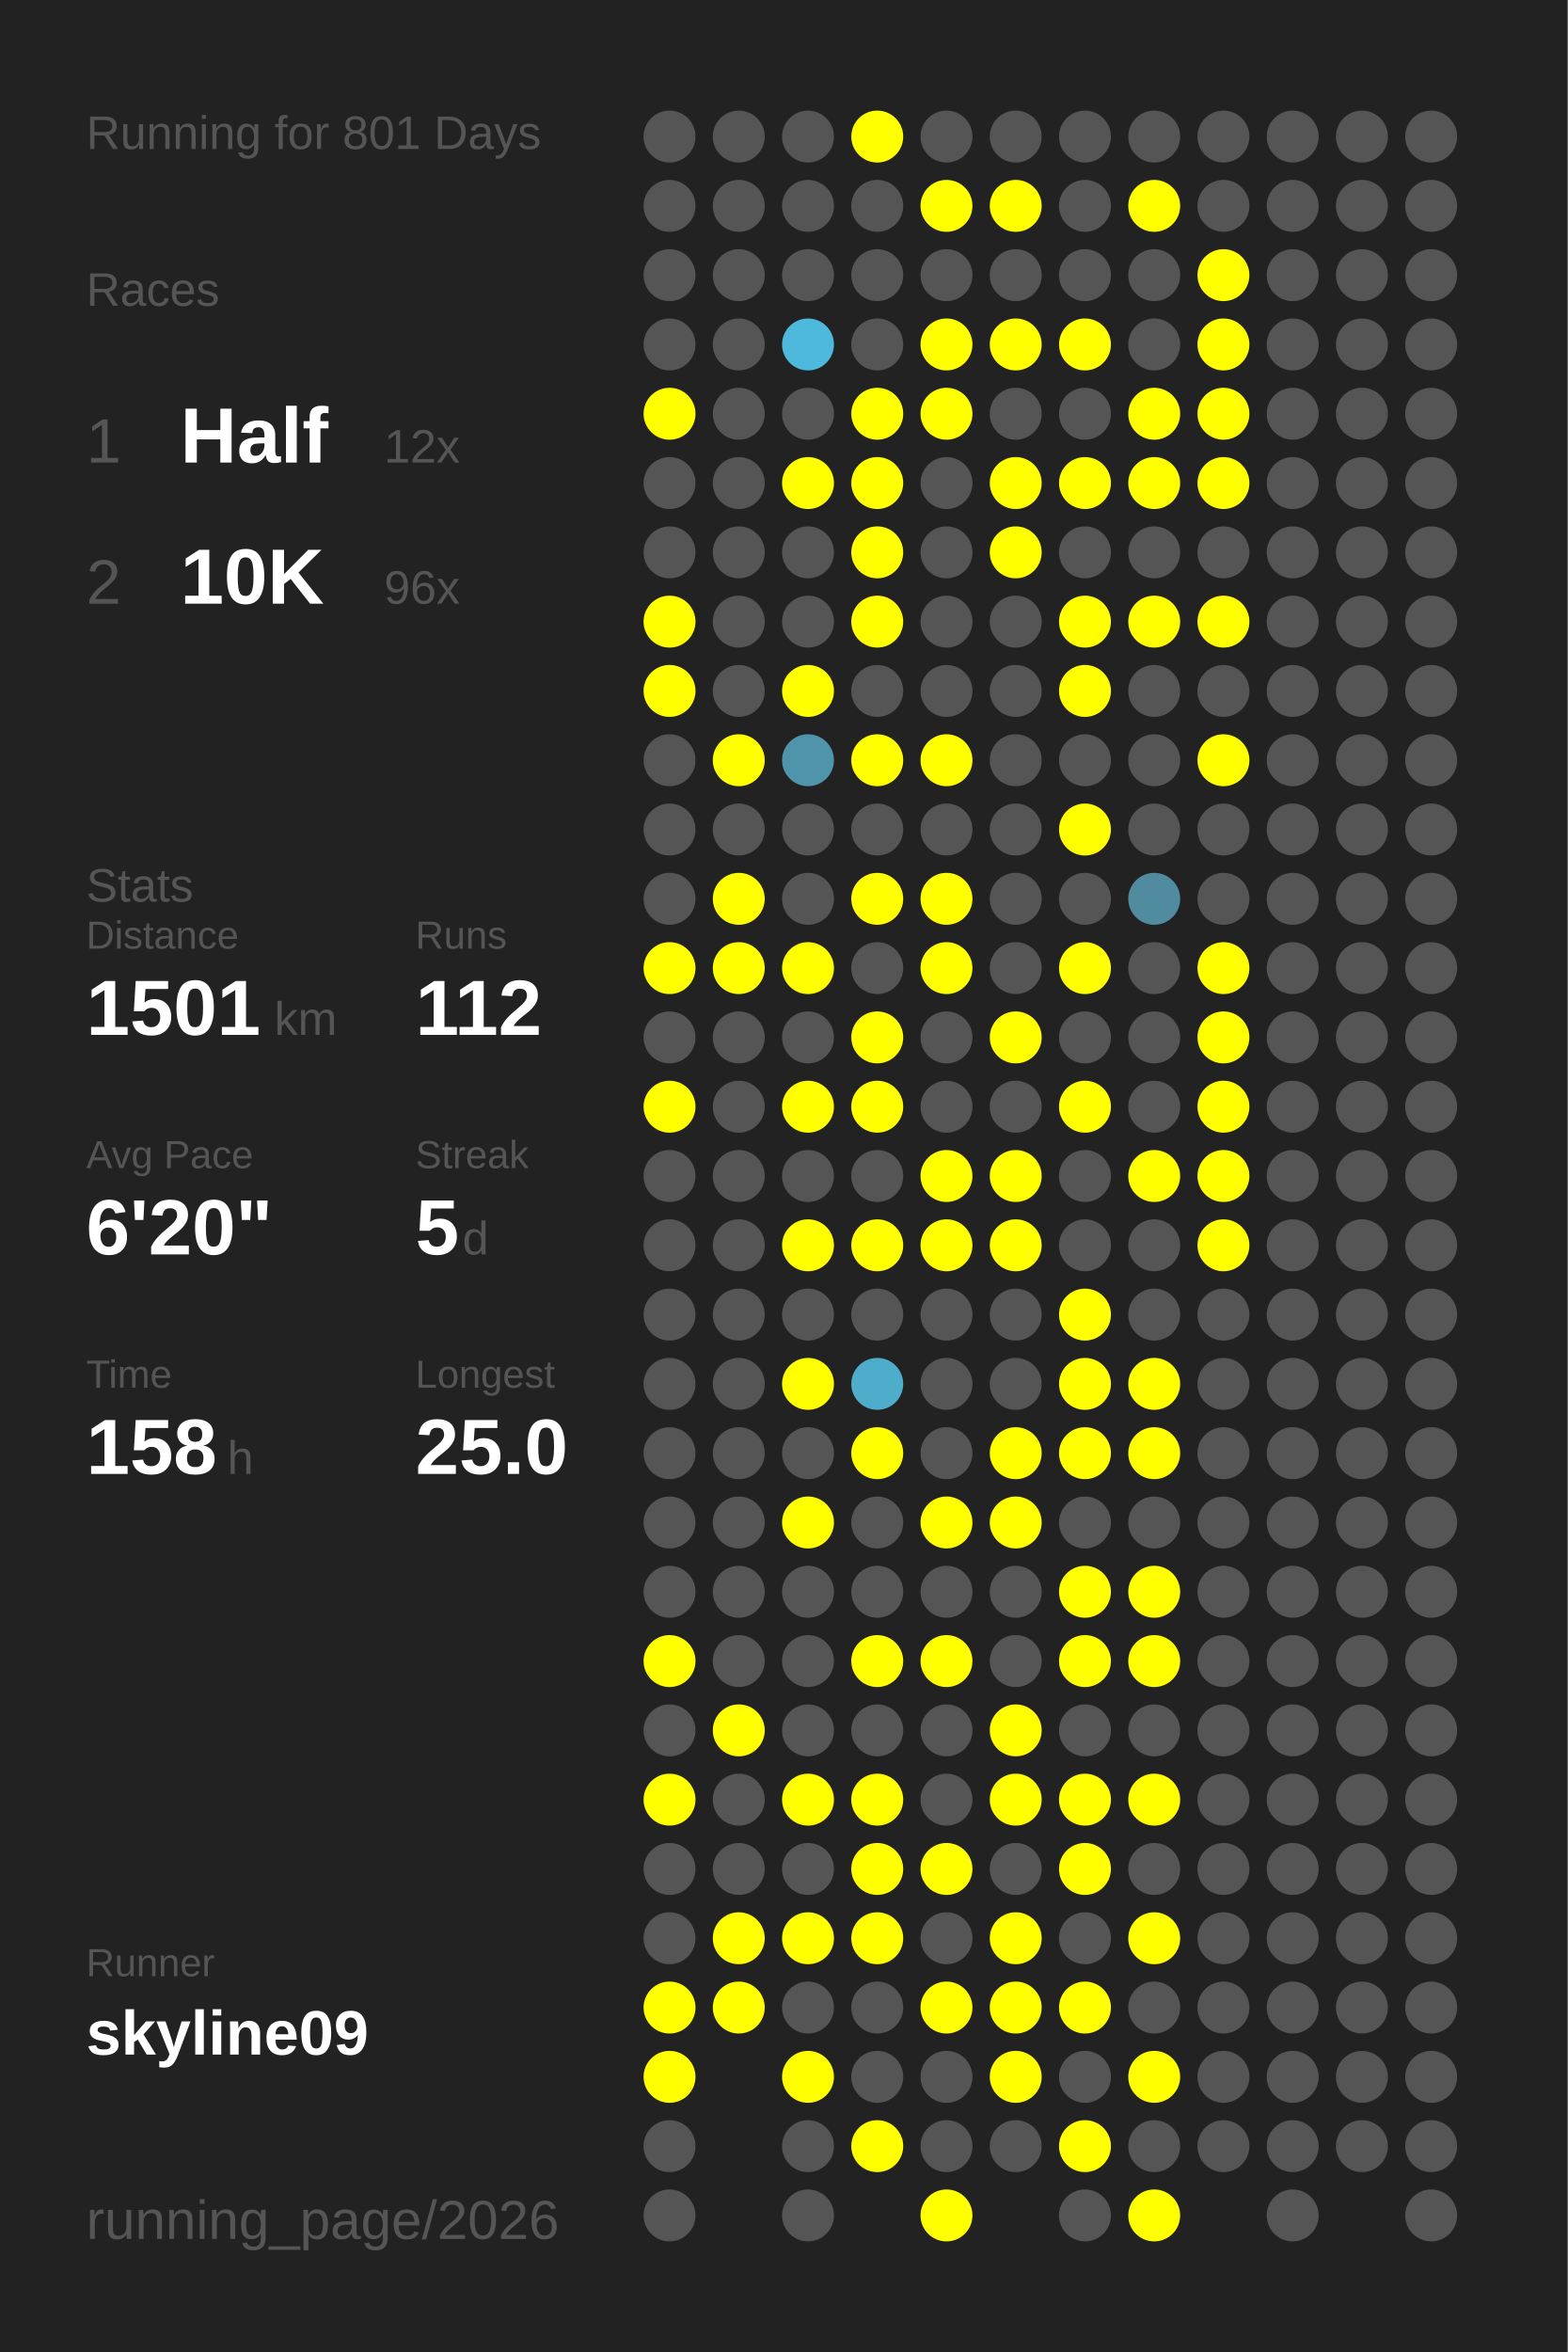
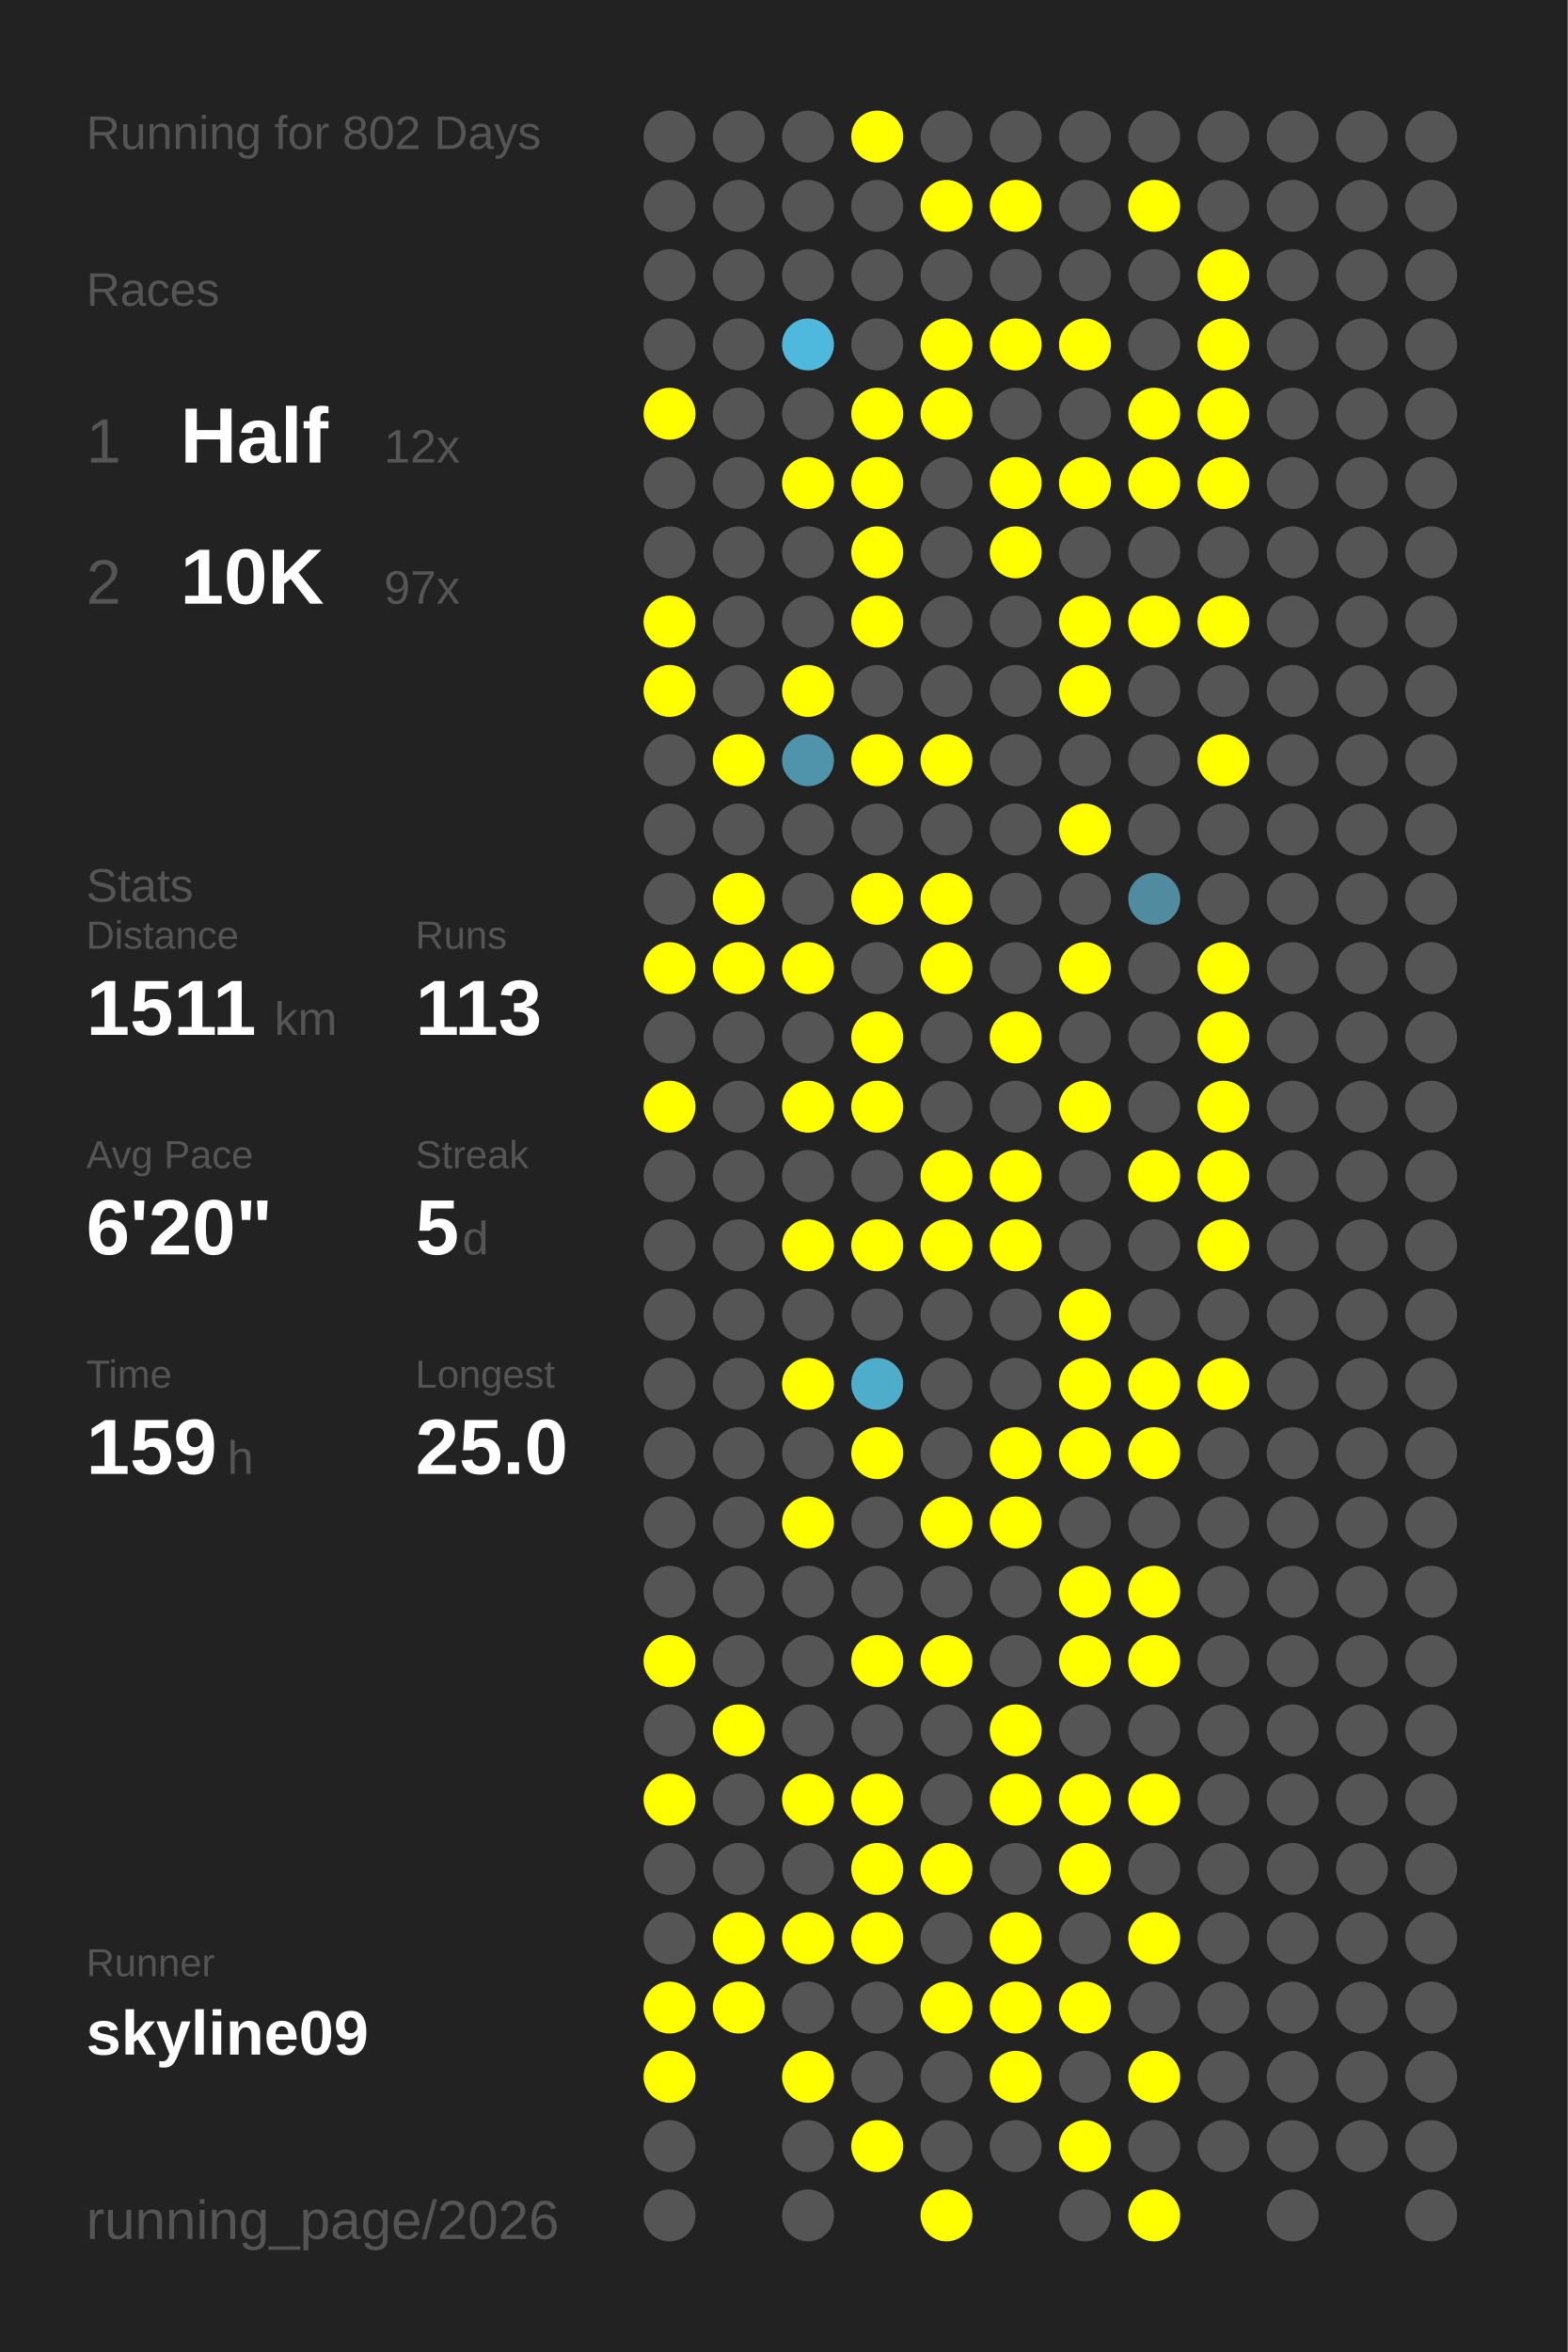
<svg xmlns="http://www.w3.org/2000/svg" baseProfile="full" height="300mm" version="1.1" viewBox="0,0,200,300" width="200mm">
  <defs />
  <rect fill="#222222" height="300" width="200" x="0" y="0" />
-   <text fill="#555555" style="font-size:6px; font-family:Arial;" x="11" y="19">Running for 801 Days</text>
+   <text fill="#555555" style="font-size:6px; font-family:Arial;" x="11" y="19">Running for 802 Days</text>
  <text fill="#555555" style="font-size:6px; font-family:Arial;" x="11" y="39">Races</text>
  <text fill="#555555" style="font-size:8px; font-family:Arial;" x="11" y="59">1</text>
  <text fill="#FFFFFF" style="font-size:10px; font-family:Arial; font-weight:bold;" x="23" y="59">Half</text>
  <text fill="#555555" style="font-size:6px; font-family:Arial;" x="49" y="59">12x</text>
  <text fill="#555555" style="font-size:8px; font-family:Arial;" x="11" y="77">2</text>
  <text fill="#FFFFFF" style="font-size:10px; font-family:Arial; font-weight:bold;" x="23" y="77">10K</text>
-   <text fill="#555555" style="font-size:6px; font-family:Arial;" x="49" y="77">96x</text>
+   <text fill="#555555" style="font-size:6px; font-family:Arial;" x="49" y="77">97x</text>
  <text fill="#555555" style="font-size:6px; font-family:Arial;" x="11" y="115">Stats</text>
  <text fill="#555555" style="font-size:5px; font-family:Arial;" x="11" y="121">Distance</text>
-   <text fill="#FFFFFF" style="font-size:10px; font-family:Arial; font-weight:bold;" x="11" y="132">1501</text>
+   <text fill="#FFFFFF" style="font-size:10px; font-family:Arial; font-weight:bold;" x="11" y="132">1511</text>
  <text fill="#555555" style="font-size:6px; font-family:Arial;" x="35" y="132">km</text>
  <text fill="#555555" style="font-size:5px; font-family:Arial;" x="53" y="121">Runs</text>
-   <text fill="#FFFFFF" style="font-size:10px; font-family:Arial; font-weight:bold;" x="53" y="132">112</text>
+   <text fill="#FFFFFF" style="font-size:10px; font-family:Arial; font-weight:bold;" x="53" y="132">113</text>
  <text fill="#555555" style="font-size:5px; font-family:Arial;" x="11" y="149">Avg Pace</text>
  <text fill="#FFFFFF" style="font-size:10px; font-family:Arial; font-weight:bold;" x="11" y="160">6'20"</text>
  <text fill="#555555" style="font-size:5px; font-family:Arial;" x="53" y="149">Streak</text>
  <text fill="#FFFFFF" style="font-size:10px; font-family:Arial; font-weight:bold;" x="53" y="160">5</text>
  <text fill="#555555" style="font-size:6px; font-family:Arial;" x="59" y="160">d</text>
  <text fill="#555555" style="font-size:5px; font-family:Arial;" x="11" y="177">Time</text>
-   <text fill="#FFFFFF" style="font-size:10px; font-family:Arial; font-weight:bold;" x="11" y="188">158</text>
+   <text fill="#FFFFFF" style="font-size:10px; font-family:Arial; font-weight:bold;" x="11" y="188">159</text>
  <text fill="#555555" style="font-size:6px; font-family:Arial;" x="29" y="188">h</text>
  <text fill="#555555" style="font-size:5px; font-family:Arial;" x="53" y="177">Longest</text>
  <text fill="#FFFFFF" style="font-size:10px; font-family:Arial; font-weight:bold;" x="53" y="188">25.0</text>
  <text fill="#555555" style="font-size:5px; font-family:Arial;" x="11" y="252.065">Runner</text>
  <text fill="#FFFFFF" style="font-size:8px; font-family:Arial; font-weight:bold;" x="11" y="262.065">skyline09</text>
  <text fill="#555555" style="font-size:7px; font-family:Arial;" x="11" y="285.581">running_page/2026</text>
  <circle cx="85.417" cy="17.419" fill="#555555" r="3.312" />
  <circle cx="85.417" cy="26.258" fill="#555555" r="3.312" />
  <circle cx="85.417" cy="35.097" fill="#555555" r="3.312" />
  <circle cx="85.417" cy="43.935" fill="#555555" r="3.312" />
  <circle cx="85.417" cy="52.774" fill="#FFFF00" r="3.312" />
  <circle cx="85.417" cy="61.613" fill="#555555" r="3.312" />
  <circle cx="85.417" cy="70.452" fill="#555555" r="3.312" />
  <circle cx="85.417" cy="79.29" fill="#FFFF00" r="3.312" />
  <circle cx="85.417" cy="88.129" fill="#FFFF00" r="3.312" />
  <circle cx="85.417" cy="96.968" fill="#555555" r="3.312" />
  <circle cx="85.417" cy="105.806" fill="#555555" r="3.312" />
  <circle cx="85.417" cy="114.645" fill="#555555" r="3.312" />
  <circle cx="85.417" cy="123.484" fill="#FFFF00" r="3.312" />
  <circle cx="85.417" cy="132.323" fill="#555555" r="3.312" />
  <circle cx="85.417" cy="141.161" fill="#FFFF00" r="3.312" />
  <circle cx="85.417" cy="150" fill="#555555" r="3.312" />
  <circle cx="85.417" cy="158.839" fill="#555555" r="3.312" />
  <circle cx="85.417" cy="167.677" fill="#555555" r="3.312" />
  <circle cx="85.417" cy="176.516" fill="#555555" r="3.312" />
  <circle cx="85.417" cy="185.355" fill="#555555" r="3.312" />
  <circle cx="85.417" cy="194.194" fill="#555555" r="3.312" />
  <circle cx="85.417" cy="203.032" fill="#555555" r="3.312" />
  <circle cx="85.417" cy="211.871" fill="#FFFF00" r="3.312" />
  <circle cx="85.417" cy="220.71" fill="#555555" r="3.312" />
  <circle cx="85.417" cy="229.548" fill="#FFFF00" r="3.312" />
  <circle cx="85.417" cy="238.387" fill="#555555" r="3.312" />
  <circle cx="85.417" cy="247.226" fill="#555555" r="3.312" />
  <circle cx="85.417" cy="256.065" fill="#FFFF00" r="3.312" />
  <circle cx="85.417" cy="264.903" fill="#FFFF00" r="3.312" />
  <circle cx="85.417" cy="273.742" fill="#555555" r="3.312" />
  <circle cx="85.417" cy="282.581" fill="#555555" r="3.312" />
  <circle cx="94.25" cy="17.419" fill="#555555" r="3.312" />
  <circle cx="94.25" cy="26.258" fill="#555555" r="3.312" />
  <circle cx="94.25" cy="35.097" fill="#555555" r="3.312" />
  <circle cx="94.25" cy="43.935" fill="#555555" r="3.312" />
  <circle cx="94.25" cy="52.774" fill="#555555" r="3.312" />
  <circle cx="94.25" cy="61.613" fill="#555555" r="3.312" />
  <circle cx="94.25" cy="70.452" fill="#555555" r="3.312" />
  <circle cx="94.25" cy="79.29" fill="#555555" r="3.312" />
  <circle cx="94.25" cy="88.129" fill="#555555" r="3.312" />
  <circle cx="94.25" cy="96.968" fill="#FFFF00" r="3.312" />
  <circle cx="94.25" cy="105.806" fill="#555555" r="3.312" />
  <circle cx="94.25" cy="114.645" fill="#FFFF00" r="3.312" />
  <circle cx="94.25" cy="123.484" fill="#FFFF00" r="3.312" />
  <circle cx="94.25" cy="132.323" fill="#555555" r="3.312" />
  <circle cx="94.25" cy="141.161" fill="#555555" r="3.312" />
  <circle cx="94.25" cy="150" fill="#555555" r="3.312" />
  <circle cx="94.25" cy="158.839" fill="#555555" r="3.312" />
  <circle cx="94.25" cy="167.677" fill="#555555" r="3.312" />
  <circle cx="94.25" cy="176.516" fill="#555555" r="3.312" />
  <circle cx="94.25" cy="185.355" fill="#555555" r="3.312" />
  <circle cx="94.25" cy="194.194" fill="#555555" r="3.312" />
  <circle cx="94.25" cy="203.032" fill="#555555" r="3.312" />
  <circle cx="94.25" cy="211.871" fill="#555555" r="3.312" />
  <circle cx="94.25" cy="220.71" fill="#FFFF00" r="3.312" />
  <circle cx="94.25" cy="229.548" fill="#555555" r="3.312" />
  <circle cx="94.25" cy="238.387" fill="#555555" r="3.312" />
  <circle cx="94.25" cy="247.226" fill="#FFFF00" r="3.312" />
  <circle cx="94.25" cy="256.065" fill="#FFFF00" r="3.312" />
  <circle cx="103.083" cy="17.419" fill="#555555" r="3.312" />
  <circle cx="103.083" cy="26.258" fill="#555555" r="3.312" />
  <circle cx="103.083" cy="35.097" fill="#555555" r="3.312" />
  <circle cx="103.083" cy="43.935" fill="#4eb9dd" r="3.312" />
  <circle cx="103.083" cy="52.774" fill="#555555" r="3.312" />
  <circle cx="103.083" cy="61.613" fill="#FFFF00" r="3.312" />
  <circle cx="103.083" cy="70.452" fill="#555555" r="3.312" />
  <circle cx="103.083" cy="79.29" fill="#555555" r="3.312" />
  <circle cx="103.083" cy="88.129" fill="#FFFF00" r="3.312" />
  <circle cx="103.083" cy="96.968" fill="#5094ab" r="3.312" />
  <circle cx="103.083" cy="105.806" fill="#555555" r="3.312" />
  <circle cx="103.083" cy="114.645" fill="#555555" r="3.312" />
  <circle cx="103.083" cy="123.484" fill="#FFFF00" r="3.312" />
  <circle cx="103.083" cy="132.323" fill="#555555" r="3.312" />
  <circle cx="103.083" cy="141.161" fill="#FFFF00" r="3.312" />
  <circle cx="103.083" cy="150" fill="#555555" r="3.312" />
  <circle cx="103.083" cy="158.839" fill="#FFFF00" r="3.312" />
  <circle cx="103.083" cy="167.677" fill="#555555" r="3.312" />
  <circle cx="103.083" cy="176.516" fill="#FFFF00" r="3.312" />
  <circle cx="103.083" cy="185.355" fill="#555555" r="3.312" />
  <circle cx="103.083" cy="194.194" fill="#FFFF00" r="3.312" />
  <circle cx="103.083" cy="203.032" fill="#555555" r="3.312" />
  <circle cx="103.083" cy="211.871" fill="#555555" r="3.312" />
  <circle cx="103.083" cy="220.71" fill="#555555" r="3.312" />
  <circle cx="103.083" cy="229.548" fill="#FFFF00" r="3.312" />
  <circle cx="103.083" cy="238.387" fill="#555555" r="3.312" />
  <circle cx="103.083" cy="247.226" fill="#FFFF00" r="3.312" />
  <circle cx="103.083" cy="256.065" fill="#555555" r="3.312" />
  <circle cx="103.083" cy="264.903" fill="#FFFF00" r="3.312" />
  <circle cx="103.083" cy="273.742" fill="#555555" r="3.312" />
  <circle cx="103.083" cy="282.581" fill="#555555" r="3.312" />
  <circle cx="111.917" cy="17.419" fill="#FFFF00" r="3.312" />
  <circle cx="111.917" cy="26.258" fill="#555555" r="3.312" />
  <circle cx="111.917" cy="35.097" fill="#555555" r="3.312" />
  <circle cx="111.917" cy="43.935" fill="#555555" r="3.312" />
  <circle cx="111.917" cy="52.774" fill="#FFFF00" r="3.312" />
  <circle cx="111.917" cy="61.613" fill="#FFFF00" r="3.312" />
  <circle cx="111.917" cy="70.452" fill="#FFFF00" r="3.312" />
  <circle cx="111.917" cy="79.29" fill="#FFFF00" r="3.312" />
  <circle cx="111.917" cy="88.129" fill="#555555" r="3.312" />
  <circle cx="111.917" cy="96.968" fill="#FFFF00" r="3.312" />
  <circle cx="111.917" cy="105.806" fill="#555555" r="3.312" />
  <circle cx="111.917" cy="114.645" fill="#FFFF00" r="3.312" />
  <circle cx="111.917" cy="123.484" fill="#555555" r="3.312" />
  <circle cx="111.917" cy="132.323" fill="#FFFF00" r="3.312" />
  <circle cx="111.917" cy="141.161" fill="#FFFF00" r="3.312" />
  <circle cx="111.917" cy="150" fill="#555555" r="3.312" />
  <circle cx="111.917" cy="158.839" fill="#FFFF00" r="3.312" />
  <circle cx="111.917" cy="167.677" fill="#555555" r="3.312" />
  <circle cx="111.917" cy="176.516" fill="#4fadcc" r="3.312" />
  <circle cx="111.917" cy="185.355" fill="#FFFF00" r="3.312" />
  <circle cx="111.917" cy="194.194" fill="#555555" r="3.312" />
  <circle cx="111.917" cy="203.032" fill="#555555" r="3.312" />
  <circle cx="111.917" cy="211.871" fill="#FFFF00" r="3.312" />
  <circle cx="111.917" cy="220.71" fill="#555555" r="3.312" />
  <circle cx="111.917" cy="229.548" fill="#FFFF00" r="3.312" />
  <circle cx="111.917" cy="238.387" fill="#FFFF00" r="3.312" />
  <circle cx="111.917" cy="247.226" fill="#FFFF00" r="3.312" />
  <circle cx="111.917" cy="256.065" fill="#555555" r="3.312" />
  <circle cx="111.917" cy="264.903" fill="#555555" r="3.312" />
  <circle cx="111.917" cy="273.742" fill="#FFFF00" r="3.312" />
  <circle cx="120.75" cy="17.419" fill="#555555" r="3.312" />
  <circle cx="120.75" cy="26.258" fill="#FFFF00" r="3.312" />
  <circle cx="120.75" cy="35.097" fill="#555555" r="3.312" />
  <circle cx="120.75" cy="43.935" fill="#FFFF00" r="3.312" />
  <circle cx="120.75" cy="52.774" fill="#FFFF00" r="3.312" />
  <circle cx="120.75" cy="61.613" fill="#555555" r="3.312" />
  <circle cx="120.75" cy="70.452" fill="#555555" r="3.312" />
  <circle cx="120.75" cy="79.29" fill="#555555" r="3.312" />
  <circle cx="120.75" cy="88.129" fill="#555555" r="3.312" />
  <circle cx="120.75" cy="96.968" fill="#FFFF00" r="3.312" />
  <circle cx="120.75" cy="105.806" fill="#555555" r="3.312" />
  <circle cx="120.75" cy="114.645" fill="#FFFF00" r="3.312" />
  <circle cx="120.75" cy="123.484" fill="#FFFF00" r="3.312" />
  <circle cx="120.75" cy="132.323" fill="#555555" r="3.312" />
  <circle cx="120.75" cy="141.161" fill="#555555" r="3.312" />
  <circle cx="120.75" cy="150" fill="#FFFF00" r="3.312" />
  <circle cx="120.75" cy="158.839" fill="#FFFF00" r="3.312" />
  <circle cx="120.75" cy="167.677" fill="#555555" r="3.312" />
  <circle cx="120.75" cy="176.516" fill="#555555" r="3.312" />
  <circle cx="120.75" cy="185.355" fill="#555555" r="3.312" />
  <circle cx="120.75" cy="194.194" fill="#FFFF00" r="3.312" />
  <circle cx="120.75" cy="203.032" fill="#555555" r="3.312" />
  <circle cx="120.75" cy="211.871" fill="#FFFF00" r="3.312" />
  <circle cx="120.75" cy="220.71" fill="#555555" r="3.312" />
  <circle cx="120.75" cy="229.548" fill="#555555" r="3.312" />
  <circle cx="120.75" cy="238.387" fill="#FFFF00" r="3.312" />
  <circle cx="120.75" cy="247.226" fill="#555555" r="3.312" />
  <circle cx="120.75" cy="256.065" fill="#FFFF00" r="3.312" />
  <circle cx="120.75" cy="264.903" fill="#555555" r="3.312" />
  <circle cx="120.75" cy="273.742" fill="#555555" r="3.312" />
  <circle cx="120.75" cy="282.581" fill="#FFFF00" r="3.312" />
  <circle cx="129.583" cy="17.419" fill="#555555" r="3.312" />
  <circle cx="129.583" cy="26.258" fill="#FFFF00" r="3.312" />
  <circle cx="129.583" cy="35.097" fill="#555555" r="3.312" />
  <circle cx="129.583" cy="43.935" fill="#FFFF00" r="3.312" />
  <circle cx="129.583" cy="52.774" fill="#555555" r="3.312" />
  <circle cx="129.583" cy="61.613" fill="#FFFF00" r="3.312" />
  <circle cx="129.583" cy="70.452" fill="#FFFF00" r="3.312" />
  <circle cx="129.583" cy="79.29" fill="#555555" r="3.312" />
  <circle cx="129.583" cy="88.129" fill="#555555" r="3.312" />
  <circle cx="129.583" cy="96.968" fill="#555555" r="3.312" />
  <circle cx="129.583" cy="105.806" fill="#555555" r="3.312" />
  <circle cx="129.583" cy="114.645" fill="#555555" r="3.312" />
  <circle cx="129.583" cy="123.484" fill="#555555" r="3.312" />
  <circle cx="129.583" cy="132.323" fill="#FFFF00" r="3.312" />
  <circle cx="129.583" cy="141.161" fill="#555555" r="3.312" />
  <circle cx="129.583" cy="150" fill="#FFFF00" r="3.312" />
  <circle cx="129.583" cy="158.839" fill="#FFFF00" r="3.312" />
  <circle cx="129.583" cy="167.677" fill="#555555" r="3.312" />
  <circle cx="129.583" cy="176.516" fill="#555555" r="3.312" />
  <circle cx="129.583" cy="185.355" fill="#FFFF00" r="3.312" />
  <circle cx="129.583" cy="194.194" fill="#FFFF00" r="3.312" />
  <circle cx="129.583" cy="203.032" fill="#555555" r="3.312" />
  <circle cx="129.583" cy="211.871" fill="#555555" r="3.312" />
  <circle cx="129.583" cy="220.71" fill="#FFFF00" r="3.312" />
  <circle cx="129.583" cy="229.548" fill="#FFFF00" r="3.312" />
  <circle cx="129.583" cy="238.387" fill="#555555" r="3.312" />
  <circle cx="129.583" cy="247.226" fill="#FFFF00" r="3.312" />
  <circle cx="129.583" cy="256.065" fill="#FFFF00" r="3.312" />
  <circle cx="129.583" cy="264.903" fill="#FFFF00" r="3.312" />
  <circle cx="129.583" cy="273.742" fill="#555555" r="3.312" />
  <circle cx="138.417" cy="17.419" fill="#555555" r="3.312" />
  <circle cx="138.417" cy="26.258" fill="#555555" r="3.312" />
  <circle cx="138.417" cy="35.097" fill="#555555" r="3.312" />
  <circle cx="138.417" cy="43.935" fill="#FFFF00" r="3.312" />
  <circle cx="138.417" cy="52.774" fill="#555555" r="3.312" />
  <circle cx="138.417" cy="61.613" fill="#FFFF00" r="3.312" />
  <circle cx="138.417" cy="70.452" fill="#555555" r="3.312" />
  <circle cx="138.417" cy="79.29" fill="#FFFF00" r="3.312" />
  <circle cx="138.417" cy="88.129" fill="#FFFF00" r="3.312" />
  <circle cx="138.417" cy="96.968" fill="#555555" r="3.312" />
  <circle cx="138.417" cy="105.806" fill="#FFFF00" r="3.312" />
  <circle cx="138.417" cy="114.645" fill="#555555" r="3.312" />
  <circle cx="138.417" cy="123.484" fill="#FFFF00" r="3.312" />
  <circle cx="138.417" cy="132.323" fill="#555555" r="3.312" />
  <circle cx="138.417" cy="141.161" fill="#FFFF00" r="3.312" />
  <circle cx="138.417" cy="150" fill="#555555" r="3.312" />
  <circle cx="138.417" cy="158.839" fill="#555555" r="3.312" />
  <circle cx="138.417" cy="167.677" fill="#FFFF00" r="3.312" />
  <circle cx="138.417" cy="176.516" fill="#FFFF00" r="3.312" />
  <circle cx="138.417" cy="185.355" fill="#FFFF00" r="3.312" />
  <circle cx="138.417" cy="194.194" fill="#555555" r="3.312" />
  <circle cx="138.417" cy="203.032" fill="#FFFF00" r="3.312" />
  <circle cx="138.417" cy="211.871" fill="#FFFF00" r="3.312" />
  <circle cx="138.417" cy="220.71" fill="#555555" r="3.312" />
  <circle cx="138.417" cy="229.548" fill="#FFFF00" r="3.312" />
  <circle cx="138.417" cy="238.387" fill="#FFFF00" r="3.312" />
  <circle cx="138.417" cy="247.226" fill="#555555" r="3.312" />
  <circle cx="138.417" cy="256.065" fill="#FFFF00" r="3.312" />
  <circle cx="138.417" cy="264.903" fill="#555555" r="3.312" />
  <circle cx="138.417" cy="273.742" fill="#FFFF00" r="3.312" />
  <circle cx="138.417" cy="282.581" fill="#555555" r="3.312" />
  <circle cx="147.25" cy="17.419" fill="#555555" r="3.312" />
  <circle cx="147.25" cy="26.258" fill="#FFFF00" r="3.312" />
  <circle cx="147.25" cy="35.097" fill="#555555" r="3.312" />
  <circle cx="147.25" cy="43.935" fill="#555555" r="3.312" />
  <circle cx="147.25" cy="52.774" fill="#FFFF00" r="3.312" />
  <circle cx="147.25" cy="61.613" fill="#FFFF00" r="3.312" />
  <circle cx="147.25" cy="70.452" fill="#555555" r="3.312" />
  <circle cx="147.25" cy="79.29" fill="#FFFF00" r="3.312" />
  <circle cx="147.25" cy="88.129" fill="#555555" r="3.312" />
  <circle cx="147.25" cy="96.968" fill="#555555" r="3.312" />
  <circle cx="147.25" cy="105.806" fill="#555555" r="3.312" />
  <circle cx="147.25" cy="114.645" fill="#518b9f" r="3.312" />
  <circle cx="147.25" cy="123.484" fill="#555555" r="3.312" />
  <circle cx="147.25" cy="132.323" fill="#555555" r="3.312" />
  <circle cx="147.25" cy="141.161" fill="#555555" r="3.312" />
  <circle cx="147.25" cy="150" fill="#FFFF00" r="3.312" />
  <circle cx="147.25" cy="158.839" fill="#555555" r="3.312" />
  <circle cx="147.25" cy="167.677" fill="#555555" r="3.312" />
  <circle cx="147.25" cy="176.516" fill="#FFFF00" r="3.312" />
  <circle cx="147.25" cy="185.355" fill="#FFFF00" r="3.312" />
  <circle cx="147.25" cy="194.194" fill="#555555" r="3.312" />
  <circle cx="147.25" cy="203.032" fill="#FFFF00" r="3.312" />
  <circle cx="147.25" cy="211.871" fill="#FFFF00" r="3.312" />
  <circle cx="147.25" cy="220.71" fill="#555555" r="3.312" />
  <circle cx="147.25" cy="229.548" fill="#FFFF00" r="3.312" />
  <circle cx="147.25" cy="238.387" fill="#555555" r="3.312" />
  <circle cx="147.25" cy="247.226" fill="#FFFF00" r="3.312" />
  <circle cx="147.25" cy="256.065" fill="#555555" r="3.312" />
  <circle cx="147.25" cy="264.903" fill="#FFFF00" r="3.312" />
  <circle cx="147.25" cy="273.742" fill="#555555" r="3.312" />
  <circle cx="147.25" cy="282.581" fill="#FFFF00" r="3.312" />
  <circle cx="156.083" cy="17.419" fill="#555555" r="3.312" />
  <circle cx="156.083" cy="26.258" fill="#555555" r="3.312" />
  <circle cx="156.083" cy="35.097" fill="#FFFF00" r="3.312" />
  <circle cx="156.083" cy="43.935" fill="#FFFF00" r="3.312" />
  <circle cx="156.083" cy="52.774" fill="#FFFF00" r="3.312" />
  <circle cx="156.083" cy="61.613" fill="#FFFF00" r="3.312" />
  <circle cx="156.083" cy="70.452" fill="#555555" r="3.312" />
  <circle cx="156.083" cy="79.29" fill="#FFFF00" r="3.312" />
  <circle cx="156.083" cy="88.129" fill="#555555" r="3.312" />
  <circle cx="156.083" cy="96.968" fill="#FFFF00" r="3.312" />
  <circle cx="156.083" cy="105.806" fill="#555555" r="3.312" />
  <circle cx="156.083" cy="114.645" fill="#555555" r="3.312" />
  <circle cx="156.083" cy="123.484" fill="#FFFF00" r="3.312" />
  <circle cx="156.083" cy="132.323" fill="#FFFF00" r="3.312" />
  <circle cx="156.083" cy="141.161" fill="#FFFF00" r="3.312" />
  <circle cx="156.083" cy="150" fill="#FFFF00" r="3.312" />
  <circle cx="156.083" cy="158.839" fill="#FFFF00" r="3.312" />
  <circle cx="156.083" cy="167.677" fill="#555555" r="3.312" />
-   <circle cx="156.083" cy="176.516" fill="#555555" r="3.312" />
+   <circle cx="156.083" cy="176.516" fill="#FFFF00" r="3.312" />
  <circle cx="156.083" cy="185.355" fill="#555555" r="3.312" />
  <circle cx="156.083" cy="194.194" fill="#555555" r="3.312" />
  <circle cx="156.083" cy="203.032" fill="#555555" r="3.312" />
  <circle cx="156.083" cy="211.871" fill="#555555" r="3.312" />
  <circle cx="156.083" cy="220.71" fill="#555555" r="3.312" />
  <circle cx="156.083" cy="229.548" fill="#555555" r="3.312" />
  <circle cx="156.083" cy="238.387" fill="#555555" r="3.312" />
  <circle cx="156.083" cy="247.226" fill="#555555" r="3.312" />
  <circle cx="156.083" cy="256.065" fill="#555555" r="3.312" />
  <circle cx="156.083" cy="264.903" fill="#555555" r="3.312" />
  <circle cx="156.083" cy="273.742" fill="#555555" r="3.312" />
  <circle cx="164.917" cy="17.419" fill="#555555" r="3.312" />
  <circle cx="164.917" cy="26.258" fill="#555555" r="3.312" />
  <circle cx="164.917" cy="35.097" fill="#555555" r="3.312" />
  <circle cx="164.917" cy="43.935" fill="#555555" r="3.312" />
  <circle cx="164.917" cy="52.774" fill="#555555" r="3.312" />
  <circle cx="164.917" cy="61.613" fill="#555555" r="3.312" />
  <circle cx="164.917" cy="70.452" fill="#555555" r="3.312" />
  <circle cx="164.917" cy="79.29" fill="#555555" r="3.312" />
  <circle cx="164.917" cy="88.129" fill="#555555" r="3.312" />
  <circle cx="164.917" cy="96.968" fill="#555555" r="3.312" />
  <circle cx="164.917" cy="105.806" fill="#555555" r="3.312" />
  <circle cx="164.917" cy="114.645" fill="#555555" r="3.312" />
  <circle cx="164.917" cy="123.484" fill="#555555" r="3.312" />
  <circle cx="164.917" cy="132.323" fill="#555555" r="3.312" />
  <circle cx="164.917" cy="141.161" fill="#555555" r="3.312" />
  <circle cx="164.917" cy="150" fill="#555555" r="3.312" />
  <circle cx="164.917" cy="158.839" fill="#555555" r="3.312" />
  <circle cx="164.917" cy="167.677" fill="#555555" r="3.312" />
  <circle cx="164.917" cy="176.516" fill="#555555" r="3.312" />
  <circle cx="164.917" cy="185.355" fill="#555555" r="3.312" />
  <circle cx="164.917" cy="194.194" fill="#555555" r="3.312" />
  <circle cx="164.917" cy="203.032" fill="#555555" r="3.312" />
  <circle cx="164.917" cy="211.871" fill="#555555" r="3.312" />
  <circle cx="164.917" cy="220.71" fill="#555555" r="3.312" />
  <circle cx="164.917" cy="229.548" fill="#555555" r="3.312" />
  <circle cx="164.917" cy="238.387" fill="#555555" r="3.312" />
  <circle cx="164.917" cy="247.226" fill="#555555" r="3.312" />
  <circle cx="164.917" cy="256.065" fill="#555555" r="3.312" />
  <circle cx="164.917" cy="264.903" fill="#555555" r="3.312" />
  <circle cx="164.917" cy="273.742" fill="#555555" r="3.312" />
  <circle cx="164.917" cy="282.581" fill="#555555" r="3.312" />
  <circle cx="173.75" cy="17.419" fill="#555555" r="3.312" />
  <circle cx="173.75" cy="26.258" fill="#555555" r="3.312" />
  <circle cx="173.75" cy="35.097" fill="#555555" r="3.312" />
  <circle cx="173.75" cy="43.935" fill="#555555" r="3.312" />
  <circle cx="173.75" cy="52.774" fill="#555555" r="3.312" />
  <circle cx="173.75" cy="61.613" fill="#555555" r="3.312" />
  <circle cx="173.75" cy="70.452" fill="#555555" r="3.312" />
  <circle cx="173.75" cy="79.29" fill="#555555" r="3.312" />
  <circle cx="173.75" cy="88.129" fill="#555555" r="3.312" />
  <circle cx="173.75" cy="96.968" fill="#555555" r="3.312" />
  <circle cx="173.75" cy="105.806" fill="#555555" r="3.312" />
  <circle cx="173.75" cy="114.645" fill="#555555" r="3.312" />
  <circle cx="173.75" cy="123.484" fill="#555555" r="3.312" />
  <circle cx="173.75" cy="132.323" fill="#555555" r="3.312" />
  <circle cx="173.75" cy="141.161" fill="#555555" r="3.312" />
  <circle cx="173.75" cy="150" fill="#555555" r="3.312" />
  <circle cx="173.75" cy="158.839" fill="#555555" r="3.312" />
  <circle cx="173.75" cy="167.677" fill="#555555" r="3.312" />
  <circle cx="173.75" cy="176.516" fill="#555555" r="3.312" />
  <circle cx="173.75" cy="185.355" fill="#555555" r="3.312" />
  <circle cx="173.75" cy="194.194" fill="#555555" r="3.312" />
  <circle cx="173.75" cy="203.032" fill="#555555" r="3.312" />
  <circle cx="173.75" cy="211.871" fill="#555555" r="3.312" />
  <circle cx="173.75" cy="220.71" fill="#555555" r="3.312" />
  <circle cx="173.75" cy="229.548" fill="#555555" r="3.312" />
  <circle cx="173.75" cy="238.387" fill="#555555" r="3.312" />
  <circle cx="173.75" cy="247.226" fill="#555555" r="3.312" />
  <circle cx="173.75" cy="256.065" fill="#555555" r="3.312" />
  <circle cx="173.75" cy="264.903" fill="#555555" r="3.312" />
  <circle cx="173.75" cy="273.742" fill="#555555" r="3.312" />
  <circle cx="182.583" cy="17.419" fill="#555555" r="3.312" />
  <circle cx="182.583" cy="26.258" fill="#555555" r="3.312" />
  <circle cx="182.583" cy="35.097" fill="#555555" r="3.312" />
  <circle cx="182.583" cy="43.935" fill="#555555" r="3.312" />
  <circle cx="182.583" cy="52.774" fill="#555555" r="3.312" />
  <circle cx="182.583" cy="61.613" fill="#555555" r="3.312" />
  <circle cx="182.583" cy="70.452" fill="#555555" r="3.312" />
  <circle cx="182.583" cy="79.29" fill="#555555" r="3.312" />
  <circle cx="182.583" cy="88.129" fill="#555555" r="3.312" />
  <circle cx="182.583" cy="96.968" fill="#555555" r="3.312" />
  <circle cx="182.583" cy="105.806" fill="#555555" r="3.312" />
  <circle cx="182.583" cy="114.645" fill="#555555" r="3.312" />
  <circle cx="182.583" cy="123.484" fill="#555555" r="3.312" />
  <circle cx="182.583" cy="132.323" fill="#555555" r="3.312" />
  <circle cx="182.583" cy="141.161" fill="#555555" r="3.312" />
  <circle cx="182.583" cy="150" fill="#555555" r="3.312" />
  <circle cx="182.583" cy="158.839" fill="#555555" r="3.312" />
  <circle cx="182.583" cy="167.677" fill="#555555" r="3.312" />
  <circle cx="182.583" cy="176.516" fill="#555555" r="3.312" />
  <circle cx="182.583" cy="185.355" fill="#555555" r="3.312" />
  <circle cx="182.583" cy="194.194" fill="#555555" r="3.312" />
  <circle cx="182.583" cy="203.032" fill="#555555" r="3.312" />
  <circle cx="182.583" cy="211.871" fill="#555555" r="3.312" />
  <circle cx="182.583" cy="220.71" fill="#555555" r="3.312" />
  <circle cx="182.583" cy="229.548" fill="#555555" r="3.312" />
  <circle cx="182.583" cy="238.387" fill="#555555" r="3.312" />
  <circle cx="182.583" cy="247.226" fill="#555555" r="3.312" />
  <circle cx="182.583" cy="256.065" fill="#555555" r="3.312" />
  <circle cx="182.583" cy="264.903" fill="#555555" r="3.312" />
  <circle cx="182.583" cy="273.742" fill="#555555" r="3.312" />
  <circle cx="182.583" cy="282.581" fill="#555555" r="3.312" />
</svg>
